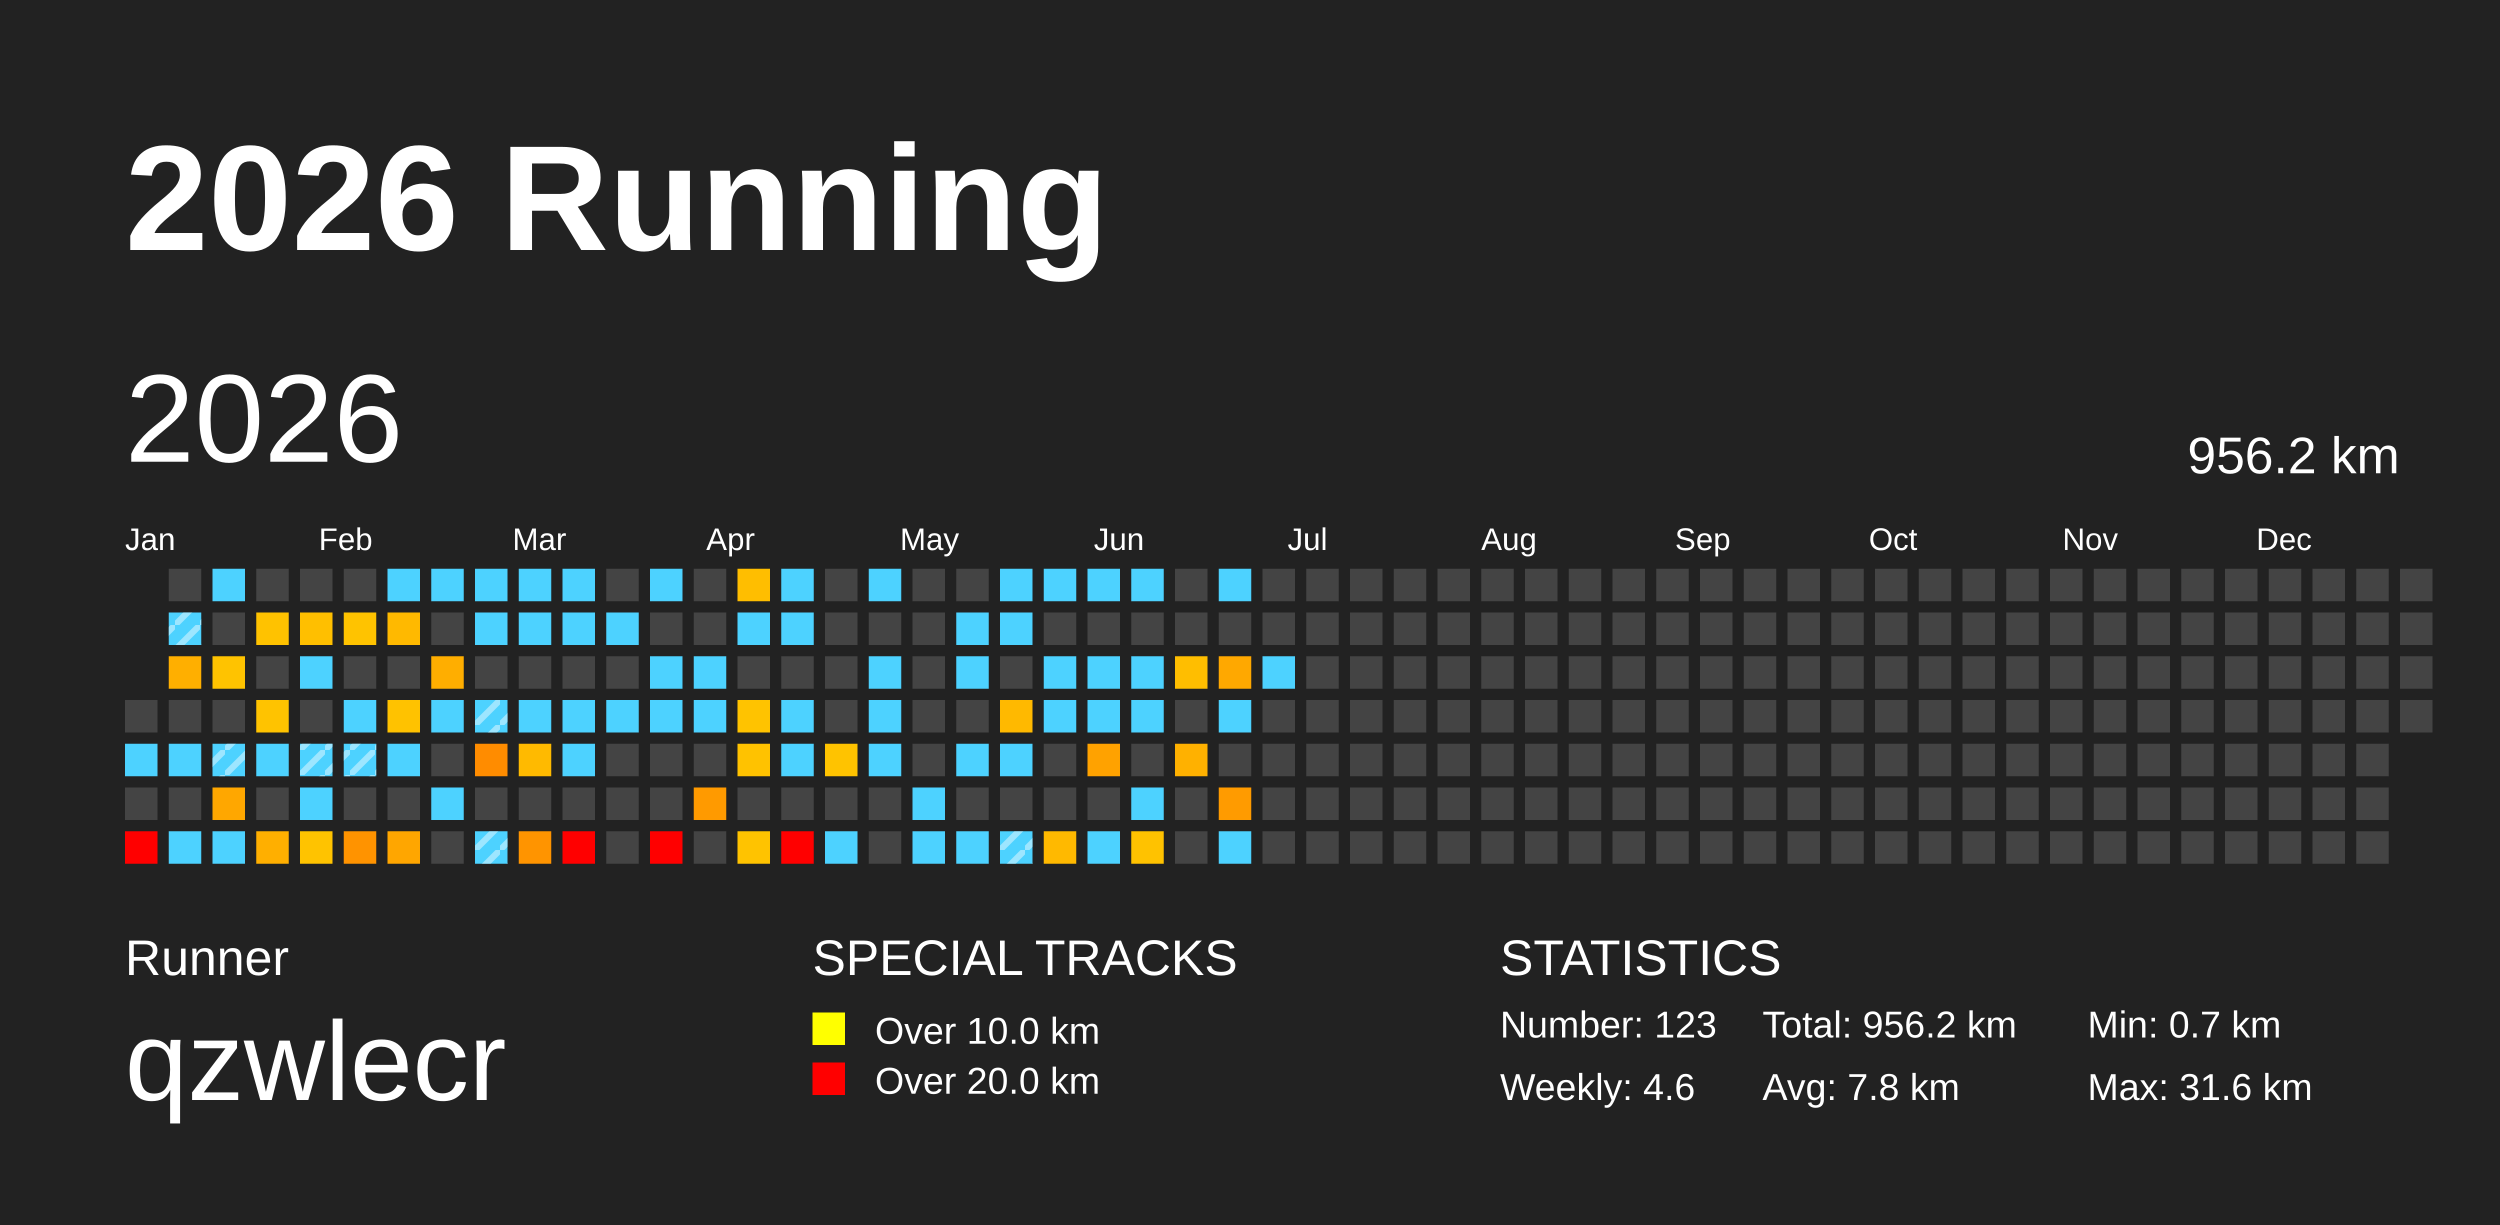
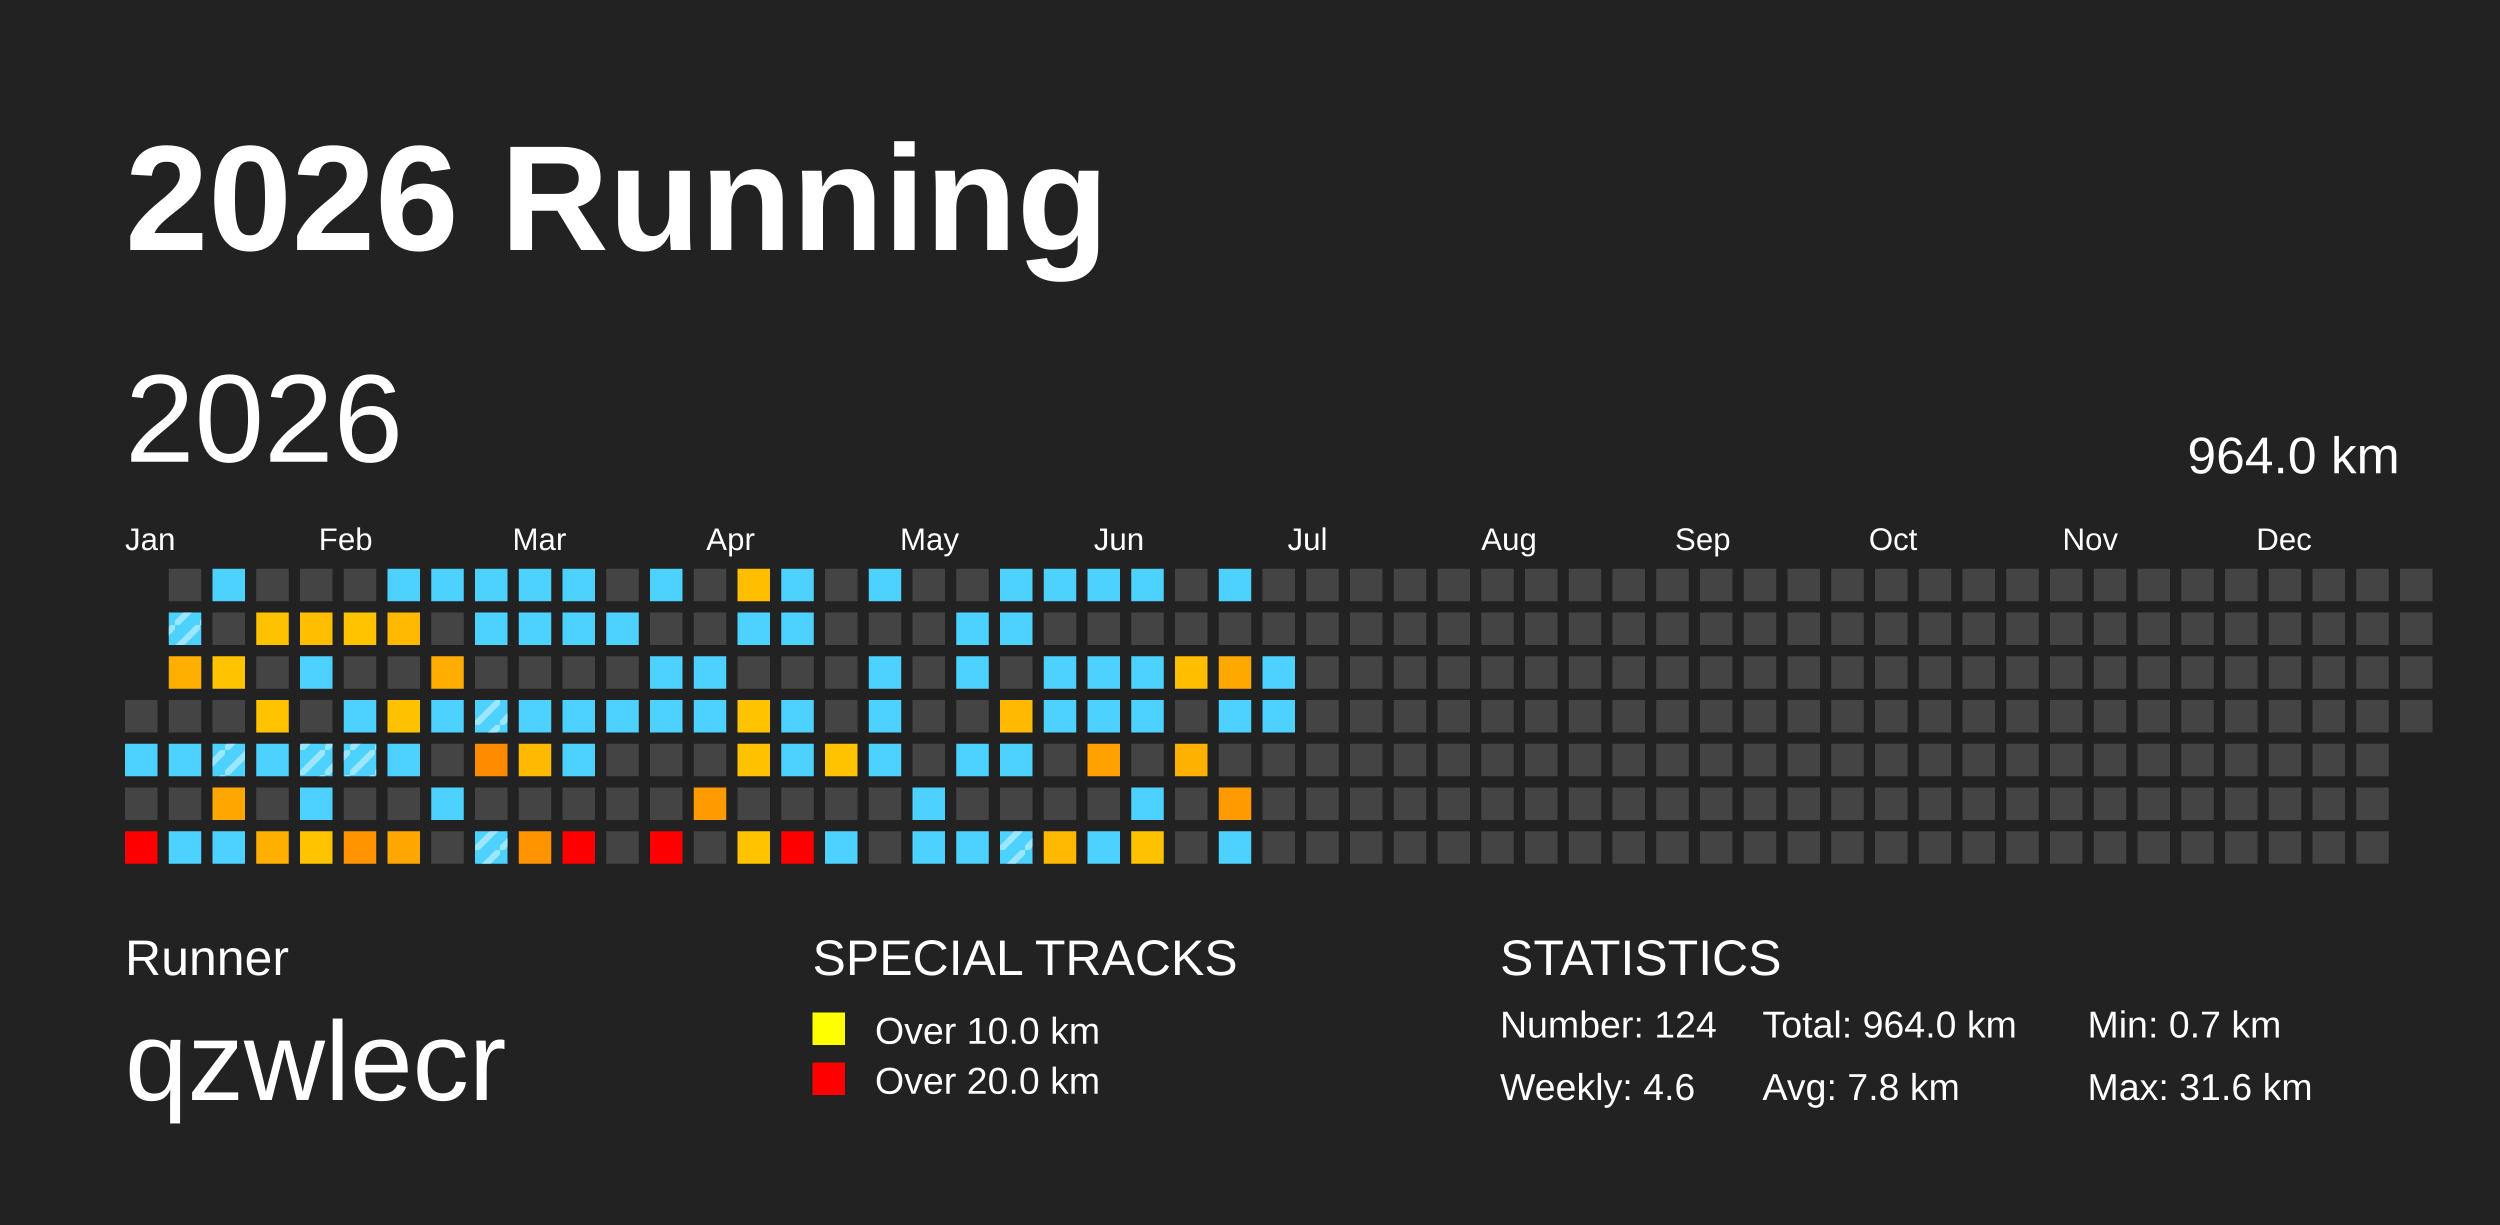
<svg xmlns="http://www.w3.org/2000/svg" baseProfile="full" height="98mm" version="1.1" viewBox="0,0,200,98" width="200mm">
  <defs>
    <pattern height="2" id="indoor-stripe" patternUnits="userSpaceOnUse" width="2">
      <line stroke="white" stroke-opacity="0.45" stroke-width="0.5" x1="0" x2="2" y1="2" y2="0" />
    </pattern>
  </defs>
  <rect fill="#222222" height="98" width="200" x="0" y="0" />
  <text fill="#FFFFFF" style="font-size:12px; font-family:Arial; font-weight:bold;" x="10" y="20">2026 Running</text>
  <text fill="#FFFFFF" style="font-size:4px; font-family:Arial" x="10" y="78">Runner</text>
  <text fill="#FFFFFF" style="font-size:9px; font-family:Arial" x="10" y="88">qzwlecr</text>
  <text fill="#FFFFFF" style="font-size:4px; font-family:Arial" x="65" y="78">SPECIAL TRACKS</text>
  <rect fill="yellow" height="2.6" width="2.6" x="65" y="81" />
  <text fill="#FFFFFF" style="font-size:3px; font-family:Arial" x="70" y="83.5">Over 10.0 km</text>
  <rect fill="red" height="2.6" width="2.6" x="65" y="85" />
  <text fill="#FFFFFF" style="font-size:3px; font-family:Arial" x="70" y="87.5">Over 20.0 km</text>
  <text fill="#FFFFFF" style="font-size:4px; font-family:Arial" x="120" y="78">STATISTICS</text>
-   <text fill="#FFFFFF" style="font-size:3px; font-family:Arial" x="120" y="83">Number: 123</text>
+   <text fill="#FFFFFF" style="font-size:3px; font-family:Arial" x="120" y="83">Number: 124</text>
  <text fill="#FFFFFF" style="font-size:3px; font-family:Arial" x="120" y="88">Weekly: 4.6</text>
-   <text fill="#FFFFFF" style="font-size:3px; font-family:Arial" x="141" y="83">Total: 956.2 km</text>
+   <text fill="#FFFFFF" style="font-size:3px; font-family:Arial" x="141" y="83">Total: 964.0 km</text>
  <text fill="#FFFFFF" style="font-size:3px; font-family:Arial" x="141" y="88">Avg: 7.8 km</text>
  <text fill="#FFFFFF" style="font-size:3px; font-family:Arial" x="167" y="83">Min: 0.7 km</text>
  <text fill="#FFFFFF" style="font-size:3px; font-family:Arial" x="167" y="88">Max: 31.6 km</text>
  <text dominant-baseline="hanging" fill="#FFFFFF" style="font-size:10.0px; font-family:Arial;" x="10" y="30">2026</text>
-   <text dominant-baseline="hanging" fill="#FFFFFF" style="font-size:4.125px; font-family:Arial;" x="175" y="35">956.2 km</text>
+   <text dominant-baseline="hanging" fill="#FFFFFF" style="font-size:4.125px; font-family:Arial;" x="175" y="35">964.0 km</text>
  <text fill="#FFFFFF" style="font-size:2.5px; font-family:Arial" x="10.0" y="44">Jan</text>
  <text fill="#FFFFFF" style="font-size:2.5px; font-family:Arial" x="25.5" y="44">Feb</text>
  <text fill="#FFFFFF" style="font-size:2.5px; font-family:Arial" x="41.0" y="44">Mar</text>
  <text fill="#FFFFFF" style="font-size:2.5px; font-family:Arial" x="56.5" y="44">Apr</text>
  <text fill="#FFFFFF" style="font-size:2.5px; font-family:Arial" x="72.0" y="44">May</text>
  <text fill="#FFFFFF" style="font-size:2.5px; font-family:Arial" x="87.5" y="44">Jun</text>
  <text fill="#FFFFFF" style="font-size:2.5px; font-family:Arial" x="103.0" y="44">Jul</text>
  <text fill="#FFFFFF" style="font-size:2.5px; font-family:Arial" x="118.5" y="44">Aug</text>
  <text fill="#FFFFFF" style="font-size:2.5px; font-family:Arial" x="134.0" y="44">Sep</text>
  <text fill="#FFFFFF" style="font-size:2.5px; font-family:Arial" x="149.5" y="44">Oct</text>
  <text fill="#FFFFFF" style="font-size:2.5px; font-family:Arial" x="165.0" y="44">Nov</text>
  <text fill="#FFFFFF" style="font-size:2.5px; font-family:Arial" x="180.5" y="44">Dec</text>
  <rect fill="#444444" height="2.6" width="2.6" x="10.0" y="56.0" />
  <rect fill="#4dd2ff" height="2.6" width="2.6" x="10.0" y="59.5" />
  <rect fill="#444444" height="2.6" width="2.6" x="10.0" y="63.0" />
  <rect fill="red" height="2.6" width="2.6" x="10.0" y="66.5" />
  <rect fill="#444444" height="2.6" width="2.6" x="13.5" y="45.5" />
  <rect fill="#4dd2ff" height="2.6" width="2.6" x="13.5" y="49.0" />
  <rect fill="url(#indoor-stripe)" height="2.6" style="pointer-events: none;" width="2.6" x="13.5" y="49.0" />
  <rect fill="#ffaf00" height="2.6" width="2.6" x="13.5" y="52.5" />
  <rect fill="#444444" height="2.6" width="2.6" x="13.5" y="56.0" />
  <rect fill="#4dd2ff" height="2.6" width="2.6" x="13.5" y="59.5" />
  <rect fill="#444444" height="2.6" width="2.6" x="13.5" y="63.0" />
  <rect fill="#4dd2ff" height="2.6" width="2.6" x="13.5" y="66.5" />
  <rect fill="#4dd2ff" height="2.6" width="2.6" x="17.0" y="45.5" />
  <rect fill="#444444" height="2.6" width="2.6" x="17.0" y="49.0" />
  <rect fill="#ffc300" height="2.6" width="2.6" x="17.0" y="52.5" />
  <rect fill="#444444" height="2.6" width="2.6" x="17.0" y="56.0" />
  <rect fill="#4dd2ff" height="2.6" width="2.6" x="17.0" y="59.5" />
  <rect fill="url(#indoor-stripe)" height="2.6" style="pointer-events: none;" width="2.6" x="17.0" y="59.5" />
  <rect fill="#ffa700" height="2.6" width="2.6" x="17.0" y="63.0" />
  <rect fill="#4dd2ff" height="2.6" width="2.6" x="17.0" y="66.5" />
  <rect fill="#444444" height="2.6" width="2.6" x="20.5" y="45.5" />
  <rect fill="#ffc200" height="2.6" width="2.6" x="20.5" y="49.0" />
  <rect fill="#444444" height="2.6" width="2.6" x="20.5" y="52.5" />
  <rect fill="#ffc300" height="2.6" width="2.6" x="20.5" y="56.0" />
  <rect fill="#4dd2ff" height="2.6" width="2.6" x="20.5" y="59.5" />
  <rect fill="#444444" height="2.6" width="2.6" x="20.5" y="63.0" />
  <rect fill="#ffaf00" height="2.6" width="2.6" x="20.5" y="66.5" />
  <rect fill="#444444" height="2.6" width="2.6" x="24.0" y="45.5" />
  <rect fill="#ffbf00" height="2.6" width="2.6" x="24.0" y="49.0" />
  <rect fill="#4dd2ff" height="2.6" width="2.6" x="24.0" y="52.5" />
  <rect fill="#444444" height="2.6" width="2.6" x="24.0" y="56.0" />
  <rect fill="#4dd2ff" height="2.6" width="2.6" x="24.0" y="59.5" />
  <rect fill="url(#indoor-stripe)" height="2.6" style="pointer-events: none;" width="2.6" x="24.0" y="59.5" />
  <rect fill="#4dd2ff" height="2.6" width="2.6" x="24.0" y="63.0" />
  <rect fill="#ffc300" height="2.6" width="2.6" x="24.0" y="66.5" />
  <rect fill="#444444" height="2.6" width="2.6" x="27.5" y="45.5" />
  <rect fill="#ffc300" height="2.6" width="2.6" x="27.5" y="49.0" />
  <rect fill="#444444" height="2.6" width="2.6" x="27.5" y="52.5" />
  <rect fill="#4dd2ff" height="2.6" width="2.6" x="27.5" y="56.0" />
  <rect fill="#4dd2ff" height="2.6" width="2.6" x="27.5" y="59.5" />
  <rect fill="url(#indoor-stripe)" height="2.6" style="pointer-events: none;" width="2.6" x="27.5" y="59.5" />
  <rect fill="#444444" height="2.6" width="2.6" x="27.5" y="63.0" />
  <rect fill="#ff9300" height="2.6" width="2.6" x="27.5" y="66.5" />
  <rect fill="#4dd2ff" height="2.6" width="2.6" x="31.0" y="45.5" />
  <rect fill="#ffb900" height="2.6" width="2.6" x="31.0" y="49.0" />
  <rect fill="#444444" height="2.6" width="2.6" x="31.0" y="52.5" />
  <rect fill="#ffc200" height="2.6" width="2.6" x="31.0" y="56.0" />
  <rect fill="#4dd2ff" height="2.6" width="2.6" x="31.0" y="59.5" />
  <rect fill="#444444" height="2.6" width="2.6" x="31.0" y="63.0" />
  <rect fill="#ffa600" height="2.6" width="2.6" x="31.0" y="66.5" />
  <rect fill="#4dd2ff" height="2.6" width="2.6" x="34.5" y="45.5" />
  <rect fill="#444444" height="2.6" width="2.6" x="34.5" y="49.0" />
  <rect fill="#ffae00" height="2.6" width="2.6" x="34.5" y="52.5" />
  <rect fill="#4dd2ff" height="2.6" width="2.6" x="34.5" y="56.0" />
  <rect fill="#444444" height="2.6" width="2.6" x="34.5" y="59.5" />
  <rect fill="#4dd2ff" height="2.6" width="2.6" x="34.5" y="63.0" />
  <rect fill="#444444" height="2.6" width="2.6" x="34.5" y="66.5" />
  <rect fill="#4dd2ff" height="2.6" width="2.6" x="38.0" y="45.5" />
  <rect fill="#4dd2ff" height="2.6" width="2.6" x="38.0" y="49.0" />
  <rect fill="#444444" height="2.6" width="2.6" x="38.0" y="52.5" />
  <rect fill="#4dd2ff" height="2.6" width="2.6" x="38.0" y="56.0" />
  <rect fill="url(#indoor-stripe)" height="2.6" style="pointer-events: none;" width="2.6" x="38.0" y="56.0" />
  <rect fill="#ff8c00" height="2.6" width="2.6" x="38.0" y="59.5" />
  <rect fill="#444444" height="2.6" width="2.6" x="38.0" y="63.0" />
  <rect fill="#4dd2ff" height="2.6" width="2.6" x="38.0" y="66.5" />
  <rect fill="url(#indoor-stripe)" height="2.6" style="pointer-events: none;" width="2.6" x="38.0" y="66.5" />
  <rect fill="#4dd2ff" height="2.6" width="2.6" x="41.5" y="45.5" />
  <rect fill="#4dd2ff" height="2.6" width="2.6" x="41.5" y="49.0" />
  <rect fill="#444444" height="2.6" width="2.6" x="41.5" y="52.5" />
  <rect fill="#4dd2ff" height="2.6" width="2.6" x="41.5" y="56.0" />
  <rect fill="#ffba00" height="2.6" width="2.6" x="41.5" y="59.5" />
  <rect fill="#444444" height="2.6" width="2.6" x="41.5" y="63.0" />
  <rect fill="#ff9400" height="2.6" width="2.6" x="41.5" y="66.5" />
  <rect fill="#4dd2ff" height="2.6" width="2.6" x="45.0" y="45.5" />
  <rect fill="#4dd2ff" height="2.6" width="2.6" x="45.0" y="49.0" />
  <rect fill="#444444" height="2.6" width="2.6" x="45.0" y="52.5" />
  <rect fill="#4dd2ff" height="2.6" width="2.6" x="45.0" y="56.0" />
  <rect fill="#4dd2ff" height="2.6" width="2.6" x="45.0" y="59.5" />
  <rect fill="#444444" height="2.6" width="2.6" x="45.0" y="63.0" />
  <rect fill="red" height="2.6" width="2.6" x="45.0" y="66.5" />
  <rect fill="#444444" height="2.6" width="2.6" x="48.5" y="45.5" />
  <rect fill="#4dd2ff" height="2.6" width="2.6" x="48.5" y="49.0" />
  <rect fill="#444444" height="2.6" width="2.6" x="48.5" y="52.5" />
  <rect fill="#4dd2ff" height="2.6" width="2.6" x="48.5" y="56.0" />
  <rect fill="#444444" height="2.6" width="2.6" x="48.5" y="59.5" />
  <rect fill="#444444" height="2.6" width="2.6" x="48.5" y="63.0" />
  <rect fill="#444444" height="2.6" width="2.6" x="48.5" y="66.5" />
  <rect fill="#4dd2ff" height="2.6" width="2.6" x="52.0" y="45.5" />
  <rect fill="#444444" height="2.6" width="2.6" x="52.0" y="49.0" />
  <rect fill="#4dd2ff" height="2.6" width="2.6" x="52.0" y="52.5" />
  <rect fill="#4dd2ff" height="2.6" width="2.6" x="52.0" y="56.0" />
  <rect fill="#444444" height="2.6" width="2.6" x="52.0" y="59.5" />
  <rect fill="#444444" height="2.6" width="2.6" x="52.0" y="63.0" />
  <rect fill="red" height="2.6" width="2.6" x="52.0" y="66.5" />
  <rect fill="#444444" height="2.6" width="2.6" x="55.5" y="45.5" />
  <rect fill="#444444" height="2.6" width="2.6" x="55.5" y="49.0" />
  <rect fill="#4dd2ff" height="2.6" width="2.6" x="55.5" y="52.5" />
  <rect fill="#4dd2ff" height="2.6" width="2.6" x="55.5" y="56.0" />
  <rect fill="#444444" height="2.6" width="2.6" x="55.5" y="59.5" />
  <rect fill="#ff9a00" height="2.6" width="2.6" x="55.5" y="63.0" />
  <rect fill="#444444" height="2.6" width="2.6" x="55.5" y="66.5" />
  <rect fill="#ffbe00" height="2.6" width="2.6" x="59.0" y="45.5" />
  <rect fill="#4dd2ff" height="2.6" width="2.6" x="59.0" y="49.0" />
  <rect fill="#444444" height="2.6" width="2.6" x="59.0" y="52.5" />
  <rect fill="#ffc300" height="2.6" width="2.6" x="59.0" y="56.0" />
  <rect fill="#ffc200" height="2.6" width="2.6" x="59.0" y="59.5" />
  <rect fill="#444444" height="2.6" width="2.6" x="59.0" y="63.0" />
  <rect fill="#ffc300" height="2.6" width="2.6" x="59.0" y="66.5" />
  <rect fill="#4dd2ff" height="2.6" width="2.6" x="62.5" y="45.5" />
  <rect fill="#4dd2ff" height="2.6" width="2.6" x="62.5" y="49.0" />
  <rect fill="#444444" height="2.6" width="2.6" x="62.5" y="52.5" />
  <rect fill="#4dd2ff" height="2.6" width="2.6" x="62.5" y="56.0" />
  <rect fill="#4dd2ff" height="2.6" width="2.6" x="62.5" y="59.5" />
  <rect fill="#444444" height="2.6" width="2.6" x="62.5" y="63.0" />
  <rect fill="red" height="2.6" width="2.6" x="62.5" y="66.5" />
  <rect fill="#444444" height="2.6" width="2.6" x="66.0" y="45.5" />
  <rect fill="#444444" height="2.6" width="2.6" x="66.0" y="49.0" />
  <rect fill="#444444" height="2.6" width="2.6" x="66.0" y="52.5" />
  <rect fill="#444444" height="2.6" width="2.6" x="66.0" y="56.0" />
  <rect fill="#ffc300" height="2.6" width="2.6" x="66.0" y="59.5" />
  <rect fill="#444444" height="2.6" width="2.6" x="66.0" y="63.0" />
  <rect fill="#4dd2ff" height="2.6" width="2.6" x="66.0" y="66.5" />
  <rect fill="#4dd2ff" height="2.6" width="2.6" x="69.5" y="45.5" />
  <rect fill="#444444" height="2.6" width="2.6" x="69.5" y="49.0" />
  <rect fill="#4dd2ff" height="2.6" width="2.6" x="69.5" y="52.5" />
  <rect fill="#4dd2ff" height="2.6" width="2.6" x="69.5" y="56.0" />
  <rect fill="#4dd2ff" height="2.6" width="2.6" x="69.5" y="59.5" />
  <rect fill="#444444" height="2.6" width="2.6" x="69.5" y="63.0" />
  <rect fill="#444444" height="2.6" width="2.6" x="69.5" y="66.5" />
  <rect fill="#444444" height="2.6" width="2.6" x="73.0" y="45.5" />
  <rect fill="#444444" height="2.6" width="2.6" x="73.0" y="49.0" />
  <rect fill="#444444" height="2.6" width="2.6" x="73.0" y="52.5" />
  <rect fill="#444444" height="2.6" width="2.6" x="73.0" y="56.0" />
  <rect fill="#444444" height="2.6" width="2.6" x="73.0" y="59.5" />
  <rect fill="#4dd2ff" height="2.6" width="2.6" x="73.0" y="63.0" />
  <rect fill="#4dd2ff" height="2.6" width="2.6" x="73.0" y="66.5" />
  <rect fill="#444444" height="2.6" width="2.6" x="76.5" y="45.5" />
  <rect fill="#4dd2ff" height="2.6" width="2.6" x="76.5" y="49.0" />
  <rect fill="#4dd2ff" height="2.6" width="2.6" x="76.5" y="52.5" />
  <rect fill="#444444" height="2.6" width="2.6" x="76.5" y="56.0" />
  <rect fill="#4dd2ff" height="2.6" width="2.6" x="76.5" y="59.5" />
  <rect fill="#444444" height="2.6" width="2.6" x="76.5" y="63.0" />
  <rect fill="#4dd2ff" height="2.6" width="2.6" x="76.5" y="66.5" />
  <rect fill="#4dd2ff" height="2.6" width="2.6" x="80.0" y="45.5" />
  <rect fill="#4dd2ff" height="2.6" width="2.6" x="80.0" y="49.0" />
  <rect fill="#444444" height="2.6" width="2.6" x="80.0" y="52.5" />
  <rect fill="#ffb900" height="2.6" width="2.6" x="80.0" y="56.0" />
  <rect fill="#4dd2ff" height="2.6" width="2.6" x="80.0" y="59.5" />
  <rect fill="#444444" height="2.6" width="2.6" x="80.0" y="63.0" />
  <rect fill="#4dd2ff" height="2.6" width="2.6" x="80.0" y="66.5" />
  <rect fill="url(#indoor-stripe)" height="2.6" style="pointer-events: none;" width="2.6" x="80.0" y="66.5" />
  <rect fill="#4dd2ff" height="2.6" width="2.6" x="83.5" y="45.5" />
  <rect fill="#444444" height="2.6" width="2.6" x="83.5" y="49.0" />
  <rect fill="#4dd2ff" height="2.6" width="2.6" x="83.5" y="52.5" />
  <rect fill="#4dd2ff" height="2.6" width="2.6" x="83.5" y="56.0" />
  <rect fill="#444444" height="2.6" width="2.6" x="83.5" y="59.5" />
  <rect fill="#444444" height="2.6" width="2.6" x="83.5" y="63.0" />
  <rect fill="#ffb900" height="2.6" width="2.6" x="83.5" y="66.5" />
  <rect fill="#4dd2ff" height="2.6" width="2.6" x="87.0" y="45.5" />
  <rect fill="#444444" height="2.6" width="2.6" x="87.0" y="49.0" />
  <rect fill="#4dd2ff" height="2.6" width="2.6" x="87.0" y="52.5" />
  <rect fill="#4dd2ff" height="2.6" width="2.6" x="87.0" y="56.0" />
  <rect fill="#ffa200" height="2.6" width="2.6" x="87.0" y="59.5" />
  <rect fill="#444444" height="2.6" width="2.6" x="87.0" y="63.0" />
  <rect fill="#4dd2ff" height="2.6" width="2.6" x="87.0" y="66.5" />
  <rect fill="#4dd2ff" height="2.6" width="2.6" x="90.5" y="45.5" />
  <rect fill="#444444" height="2.6" width="2.6" x="90.5" y="49.0" />
  <rect fill="#4dd2ff" height="2.6" width="2.6" x="90.5" y="52.5" />
  <rect fill="#4dd2ff" height="2.6" width="2.6" x="90.5" y="56.0" />
  <rect fill="#444444" height="2.6" width="2.6" x="90.5" y="59.5" />
  <rect fill="#4dd2ff" height="2.6" width="2.6" x="90.5" y="63.0" />
  <rect fill="#ffc200" height="2.6" width="2.6" x="90.5" y="66.5" />
  <rect fill="#444444" height="2.6" width="2.6" x="94.0" y="45.5" />
  <rect fill="#444444" height="2.6" width="2.6" x="94.0" y="49.0" />
  <rect fill="#ffbe00" height="2.6" width="2.6" x="94.0" y="52.5" />
  <rect fill="#444444" height="2.6" width="2.6" x="94.0" y="56.0" />
  <rect fill="#ffb100" height="2.6" width="2.6" x="94.0" y="59.5" />
  <rect fill="#444444" height="2.6" width="2.6" x="94.0" y="63.0" />
  <rect fill="#444444" height="2.6" width="2.6" x="94.0" y="66.5" />
  <rect fill="#4dd2ff" height="2.6" width="2.6" x="97.5" y="45.5" />
  <rect fill="#444444" height="2.6" width="2.6" x="97.5" y="49.0" />
  <rect fill="#ffa800" height="2.6" width="2.6" x="97.5" y="52.5" />
  <rect fill="#4dd2ff" height="2.6" width="2.6" x="97.5" y="56.0" />
  <rect fill="#444444" height="2.6" width="2.6" x="97.5" y="59.5" />
  <rect fill="#ff9b00" height="2.6" width="2.6" x="97.5" y="63.0" />
  <rect fill="#4dd2ff" height="2.6" width="2.6" x="97.5" y="66.5" />
  <rect fill="#444444" height="2.6" width="2.6" x="101.0" y="45.5" />
  <rect fill="#444444" height="2.6" width="2.6" x="101.0" y="49.0" />
  <rect fill="#4dd2ff" height="2.6" width="2.6" x="101.0" y="52.5" />
-   <rect fill="#444444" height="2.6" width="2.6" x="101.0" y="56.0" />
+   <rect fill="#4dd2ff" height="2.6" width="2.6" x="101.0" y="56.0" />
  <rect fill="#444444" height="2.6" width="2.6" x="101.0" y="59.5" />
  <rect fill="#444444" height="2.6" width="2.6" x="101.0" y="63.0" />
  <rect fill="#444444" height="2.6" width="2.6" x="101.0" y="66.5" />
  <rect fill="#444444" height="2.6" width="2.6" x="104.5" y="45.5" />
  <rect fill="#444444" height="2.6" width="2.6" x="104.5" y="49.0" />
  <rect fill="#444444" height="2.6" width="2.6" x="104.5" y="52.5" />
  <rect fill="#444444" height="2.6" width="2.6" x="104.5" y="56.0" />
  <rect fill="#444444" height="2.6" width="2.6" x="104.5" y="59.5" />
  <rect fill="#444444" height="2.6" width="2.6" x="104.5" y="63.0" />
  <rect fill="#444444" height="2.6" width="2.6" x="104.5" y="66.5" />
  <rect fill="#444444" height="2.6" width="2.6" x="108.0" y="45.5" />
  <rect fill="#444444" height="2.6" width="2.6" x="108.0" y="49.0" />
  <rect fill="#444444" height="2.6" width="2.6" x="108.0" y="52.5" />
  <rect fill="#444444" height="2.6" width="2.6" x="108.0" y="56.0" />
  <rect fill="#444444" height="2.6" width="2.6" x="108.0" y="59.5" />
  <rect fill="#444444" height="2.6" width="2.6" x="108.0" y="63.0" />
  <rect fill="#444444" height="2.6" width="2.6" x="108.0" y="66.5" />
  <rect fill="#444444" height="2.6" width="2.6" x="111.5" y="45.5" />
  <rect fill="#444444" height="2.6" width="2.6" x="111.5" y="49.0" />
  <rect fill="#444444" height="2.6" width="2.6" x="111.5" y="52.5" />
  <rect fill="#444444" height="2.6" width="2.6" x="111.5" y="56.0" />
  <rect fill="#444444" height="2.6" width="2.6" x="111.5" y="59.5" />
  <rect fill="#444444" height="2.6" width="2.6" x="111.5" y="63.0" />
  <rect fill="#444444" height="2.6" width="2.6" x="111.5" y="66.5" />
  <rect fill="#444444" height="2.6" width="2.6" x="115.0" y="45.5" />
  <rect fill="#444444" height="2.6" width="2.6" x="115.0" y="49.0" />
  <rect fill="#444444" height="2.6" width="2.6" x="115.0" y="52.5" />
  <rect fill="#444444" height="2.6" width="2.6" x="115.0" y="56.0" />
  <rect fill="#444444" height="2.6" width="2.6" x="115.0" y="59.5" />
  <rect fill="#444444" height="2.6" width="2.6" x="115.0" y="63.0" />
  <rect fill="#444444" height="2.6" width="2.6" x="115.0" y="66.5" />
  <rect fill="#444444" height="2.6" width="2.6" x="118.5" y="45.5" />
  <rect fill="#444444" height="2.6" width="2.6" x="118.5" y="49.0" />
  <rect fill="#444444" height="2.6" width="2.6" x="118.5" y="52.5" />
  <rect fill="#444444" height="2.6" width="2.6" x="118.5" y="56.0" />
  <rect fill="#444444" height="2.6" width="2.6" x="118.5" y="59.5" />
  <rect fill="#444444" height="2.6" width="2.6" x="118.5" y="63.0" />
  <rect fill="#444444" height="2.6" width="2.6" x="118.5" y="66.5" />
  <rect fill="#444444" height="2.6" width="2.6" x="122.0" y="45.5" />
  <rect fill="#444444" height="2.6" width="2.6" x="122.0" y="49.0" />
  <rect fill="#444444" height="2.6" width="2.6" x="122.0" y="52.5" />
  <rect fill="#444444" height="2.6" width="2.6" x="122.0" y="56.0" />
  <rect fill="#444444" height="2.6" width="2.6" x="122.0" y="59.5" />
  <rect fill="#444444" height="2.6" width="2.6" x="122.0" y="63.0" />
  <rect fill="#444444" height="2.6" width="2.6" x="122.0" y="66.5" />
  <rect fill="#444444" height="2.6" width="2.6" x="125.5" y="45.5" />
  <rect fill="#444444" height="2.6" width="2.6" x="125.5" y="49.0" />
  <rect fill="#444444" height="2.6" width="2.6" x="125.5" y="52.5" />
  <rect fill="#444444" height="2.6" width="2.6" x="125.5" y="56.0" />
  <rect fill="#444444" height="2.6" width="2.6" x="125.5" y="59.5" />
  <rect fill="#444444" height="2.6" width="2.6" x="125.5" y="63.0" />
  <rect fill="#444444" height="2.6" width="2.6" x="125.5" y="66.5" />
  <rect fill="#444444" height="2.6" width="2.6" x="129.0" y="45.5" />
  <rect fill="#444444" height="2.6" width="2.6" x="129.0" y="49.0" />
  <rect fill="#444444" height="2.6" width="2.6" x="129.0" y="52.5" />
  <rect fill="#444444" height="2.6" width="2.6" x="129.0" y="56.0" />
  <rect fill="#444444" height="2.6" width="2.6" x="129.0" y="59.5" />
  <rect fill="#444444" height="2.6" width="2.6" x="129.0" y="63.0" />
  <rect fill="#444444" height="2.6" width="2.6" x="129.0" y="66.5" />
  <rect fill="#444444" height="2.6" width="2.6" x="132.5" y="45.5" />
  <rect fill="#444444" height="2.6" width="2.6" x="132.5" y="49.0" />
  <rect fill="#444444" height="2.6" width="2.6" x="132.5" y="52.5" />
  <rect fill="#444444" height="2.6" width="2.6" x="132.5" y="56.0" />
  <rect fill="#444444" height="2.6" width="2.6" x="132.5" y="59.5" />
  <rect fill="#444444" height="2.6" width="2.6" x="132.5" y="63.0" />
  <rect fill="#444444" height="2.6" width="2.6" x="132.5" y="66.5" />
  <rect fill="#444444" height="2.6" width="2.6" x="136.0" y="45.5" />
  <rect fill="#444444" height="2.6" width="2.6" x="136.0" y="49.0" />
  <rect fill="#444444" height="2.6" width="2.6" x="136.0" y="52.5" />
  <rect fill="#444444" height="2.6" width="2.6" x="136.0" y="56.0" />
  <rect fill="#444444" height="2.6" width="2.6" x="136.0" y="59.5" />
  <rect fill="#444444" height="2.6" width="2.6" x="136.0" y="63.0" />
  <rect fill="#444444" height="2.6" width="2.6" x="136.0" y="66.5" />
  <rect fill="#444444" height="2.6" width="2.6" x="139.5" y="45.5" />
  <rect fill="#444444" height="2.6" width="2.6" x="139.5" y="49.0" />
  <rect fill="#444444" height="2.6" width="2.6" x="139.5" y="52.5" />
  <rect fill="#444444" height="2.6" width="2.6" x="139.5" y="56.0" />
  <rect fill="#444444" height="2.6" width="2.6" x="139.5" y="59.5" />
  <rect fill="#444444" height="2.6" width="2.6" x="139.5" y="63.0" />
  <rect fill="#444444" height="2.6" width="2.6" x="139.5" y="66.5" />
  <rect fill="#444444" height="2.6" width="2.6" x="143.0" y="45.5" />
  <rect fill="#444444" height="2.6" width="2.6" x="143.0" y="49.0" />
  <rect fill="#444444" height="2.6" width="2.6" x="143.0" y="52.5" />
  <rect fill="#444444" height="2.6" width="2.6" x="143.0" y="56.0" />
  <rect fill="#444444" height="2.6" width="2.6" x="143.0" y="59.5" />
  <rect fill="#444444" height="2.6" width="2.6" x="143.0" y="63.0" />
  <rect fill="#444444" height="2.6" width="2.6" x="143.0" y="66.5" />
  <rect fill="#444444" height="2.6" width="2.6" x="146.5" y="45.5" />
  <rect fill="#444444" height="2.6" width="2.6" x="146.5" y="49.0" />
  <rect fill="#444444" height="2.6" width="2.6" x="146.5" y="52.5" />
  <rect fill="#444444" height="2.6" width="2.6" x="146.5" y="56.0" />
  <rect fill="#444444" height="2.6" width="2.6" x="146.5" y="59.5" />
  <rect fill="#444444" height="2.6" width="2.6" x="146.5" y="63.0" />
  <rect fill="#444444" height="2.6" width="2.6" x="146.5" y="66.5" />
  <rect fill="#444444" height="2.6" width="2.6" x="150.0" y="45.5" />
  <rect fill="#444444" height="2.6" width="2.6" x="150.0" y="49.0" />
  <rect fill="#444444" height="2.6" width="2.6" x="150.0" y="52.5" />
  <rect fill="#444444" height="2.6" width="2.6" x="150.0" y="56.0" />
  <rect fill="#444444" height="2.6" width="2.6" x="150.0" y="59.5" />
  <rect fill="#444444" height="2.6" width="2.6" x="150.0" y="63.0" />
  <rect fill="#444444" height="2.6" width="2.6" x="150.0" y="66.5" />
  <rect fill="#444444" height="2.6" width="2.6" x="153.5" y="45.5" />
  <rect fill="#444444" height="2.6" width="2.6" x="153.5" y="49.0" />
  <rect fill="#444444" height="2.6" width="2.6" x="153.5" y="52.5" />
  <rect fill="#444444" height="2.6" width="2.6" x="153.5" y="56.0" />
  <rect fill="#444444" height="2.6" width="2.6" x="153.5" y="59.5" />
  <rect fill="#444444" height="2.6" width="2.6" x="153.5" y="63.0" />
  <rect fill="#444444" height="2.6" width="2.6" x="153.5" y="66.5" />
  <rect fill="#444444" height="2.6" width="2.6" x="157.0" y="45.5" />
  <rect fill="#444444" height="2.6" width="2.6" x="157.0" y="49.0" />
  <rect fill="#444444" height="2.6" width="2.6" x="157.0" y="52.5" />
  <rect fill="#444444" height="2.6" width="2.6" x="157.0" y="56.0" />
  <rect fill="#444444" height="2.6" width="2.6" x="157.0" y="59.5" />
  <rect fill="#444444" height="2.6" width="2.6" x="157.0" y="63.0" />
  <rect fill="#444444" height="2.6" width="2.6" x="157.0" y="66.5" />
  <rect fill="#444444" height="2.6" width="2.6" x="160.5" y="45.5" />
  <rect fill="#444444" height="2.6" width="2.6" x="160.5" y="49.0" />
  <rect fill="#444444" height="2.6" width="2.6" x="160.5" y="52.5" />
  <rect fill="#444444" height="2.6" width="2.6" x="160.5" y="56.0" />
  <rect fill="#444444" height="2.6" width="2.6" x="160.5" y="59.5" />
  <rect fill="#444444" height="2.6" width="2.6" x="160.5" y="63.0" />
  <rect fill="#444444" height="2.6" width="2.6" x="160.5" y="66.5" />
  <rect fill="#444444" height="2.6" width="2.6" x="164.0" y="45.5" />
  <rect fill="#444444" height="2.6" width="2.6" x="164.0" y="49.0" />
  <rect fill="#444444" height="2.6" width="2.6" x="164.0" y="52.5" />
  <rect fill="#444444" height="2.6" width="2.6" x="164.0" y="56.0" />
  <rect fill="#444444" height="2.6" width="2.6" x="164.0" y="59.5" />
  <rect fill="#444444" height="2.6" width="2.6" x="164.0" y="63.0" />
  <rect fill="#444444" height="2.6" width="2.6" x="164.0" y="66.5" />
  <rect fill="#444444" height="2.6" width="2.6" x="167.5" y="45.5" />
  <rect fill="#444444" height="2.6" width="2.6" x="167.5" y="49.0" />
  <rect fill="#444444" height="2.6" width="2.6" x="167.5" y="52.5" />
  <rect fill="#444444" height="2.6" width="2.6" x="167.5" y="56.0" />
  <rect fill="#444444" height="2.6" width="2.6" x="167.5" y="59.5" />
  <rect fill="#444444" height="2.6" width="2.6" x="167.5" y="63.0" />
  <rect fill="#444444" height="2.6" width="2.6" x="167.5" y="66.5" />
  <rect fill="#444444" height="2.6" width="2.6" x="171.0" y="45.5" />
  <rect fill="#444444" height="2.6" width="2.6" x="171.0" y="49.0" />
  <rect fill="#444444" height="2.6" width="2.6" x="171.0" y="52.5" />
  <rect fill="#444444" height="2.6" width="2.6" x="171.0" y="56.0" />
  <rect fill="#444444" height="2.6" width="2.6" x="171.0" y="59.5" />
  <rect fill="#444444" height="2.6" width="2.6" x="171.0" y="63.0" />
  <rect fill="#444444" height="2.6" width="2.6" x="171.0" y="66.5" />
  <rect fill="#444444" height="2.6" width="2.6" x="174.5" y="45.5" />
  <rect fill="#444444" height="2.6" width="2.6" x="174.5" y="49.0" />
  <rect fill="#444444" height="2.6" width="2.6" x="174.5" y="52.5" />
  <rect fill="#444444" height="2.6" width="2.6" x="174.5" y="56.0" />
  <rect fill="#444444" height="2.6" width="2.6" x="174.5" y="59.5" />
  <rect fill="#444444" height="2.6" width="2.6" x="174.5" y="63.0" />
  <rect fill="#444444" height="2.6" width="2.6" x="174.5" y="66.5" />
  <rect fill="#444444" height="2.6" width="2.6" x="178.0" y="45.5" />
  <rect fill="#444444" height="2.6" width="2.6" x="178.0" y="49.0" />
  <rect fill="#444444" height="2.6" width="2.6" x="178.0" y="52.5" />
  <rect fill="#444444" height="2.6" width="2.6" x="178.0" y="56.0" />
  <rect fill="#444444" height="2.6" width="2.6" x="178.0" y="59.5" />
  <rect fill="#444444" height="2.6" width="2.6" x="178.0" y="63.0" />
  <rect fill="#444444" height="2.6" width="2.6" x="178.0" y="66.5" />
  <rect fill="#444444" height="2.6" width="2.6" x="181.5" y="45.5" />
  <rect fill="#444444" height="2.6" width="2.6" x="181.5" y="49.0" />
  <rect fill="#444444" height="2.6" width="2.6" x="181.5" y="52.5" />
  <rect fill="#444444" height="2.6" width="2.6" x="181.5" y="56.0" />
  <rect fill="#444444" height="2.6" width="2.6" x="181.5" y="59.5" />
  <rect fill="#444444" height="2.6" width="2.6" x="181.5" y="63.0" />
  <rect fill="#444444" height="2.6" width="2.6" x="181.5" y="66.5" />
  <rect fill="#444444" height="2.6" width="2.6" x="185.0" y="45.5" />
  <rect fill="#444444" height="2.6" width="2.6" x="185.0" y="49.0" />
  <rect fill="#444444" height="2.6" width="2.6" x="185.0" y="52.5" />
  <rect fill="#444444" height="2.6" width="2.6" x="185.0" y="56.0" />
  <rect fill="#444444" height="2.6" width="2.6" x="185.0" y="59.5" />
  <rect fill="#444444" height="2.6" width="2.6" x="185.0" y="63.0" />
  <rect fill="#444444" height="2.6" width="2.6" x="185.0" y="66.5" />
  <rect fill="#444444" height="2.6" width="2.6" x="188.5" y="45.5" />
  <rect fill="#444444" height="2.6" width="2.6" x="188.5" y="49.0" />
  <rect fill="#444444" height="2.6" width="2.6" x="188.5" y="52.5" />
  <rect fill="#444444" height="2.6" width="2.6" x="188.5" y="56.0" />
  <rect fill="#444444" height="2.6" width="2.6" x="188.5" y="59.5" />
  <rect fill="#444444" height="2.6" width="2.6" x="188.5" y="63.0" />
  <rect fill="#444444" height="2.6" width="2.6" x="188.5" y="66.5" />
  <rect fill="#444444" height="2.6" width="2.6" x="192.0" y="45.5" />
  <rect fill="#444444" height="2.6" width="2.6" x="192.0" y="49.0" />
  <rect fill="#444444" height="2.6" width="2.6" x="192.0" y="52.5" />
  <rect fill="#444444" height="2.6" width="2.6" x="192.0" y="56.0" />
</svg>
